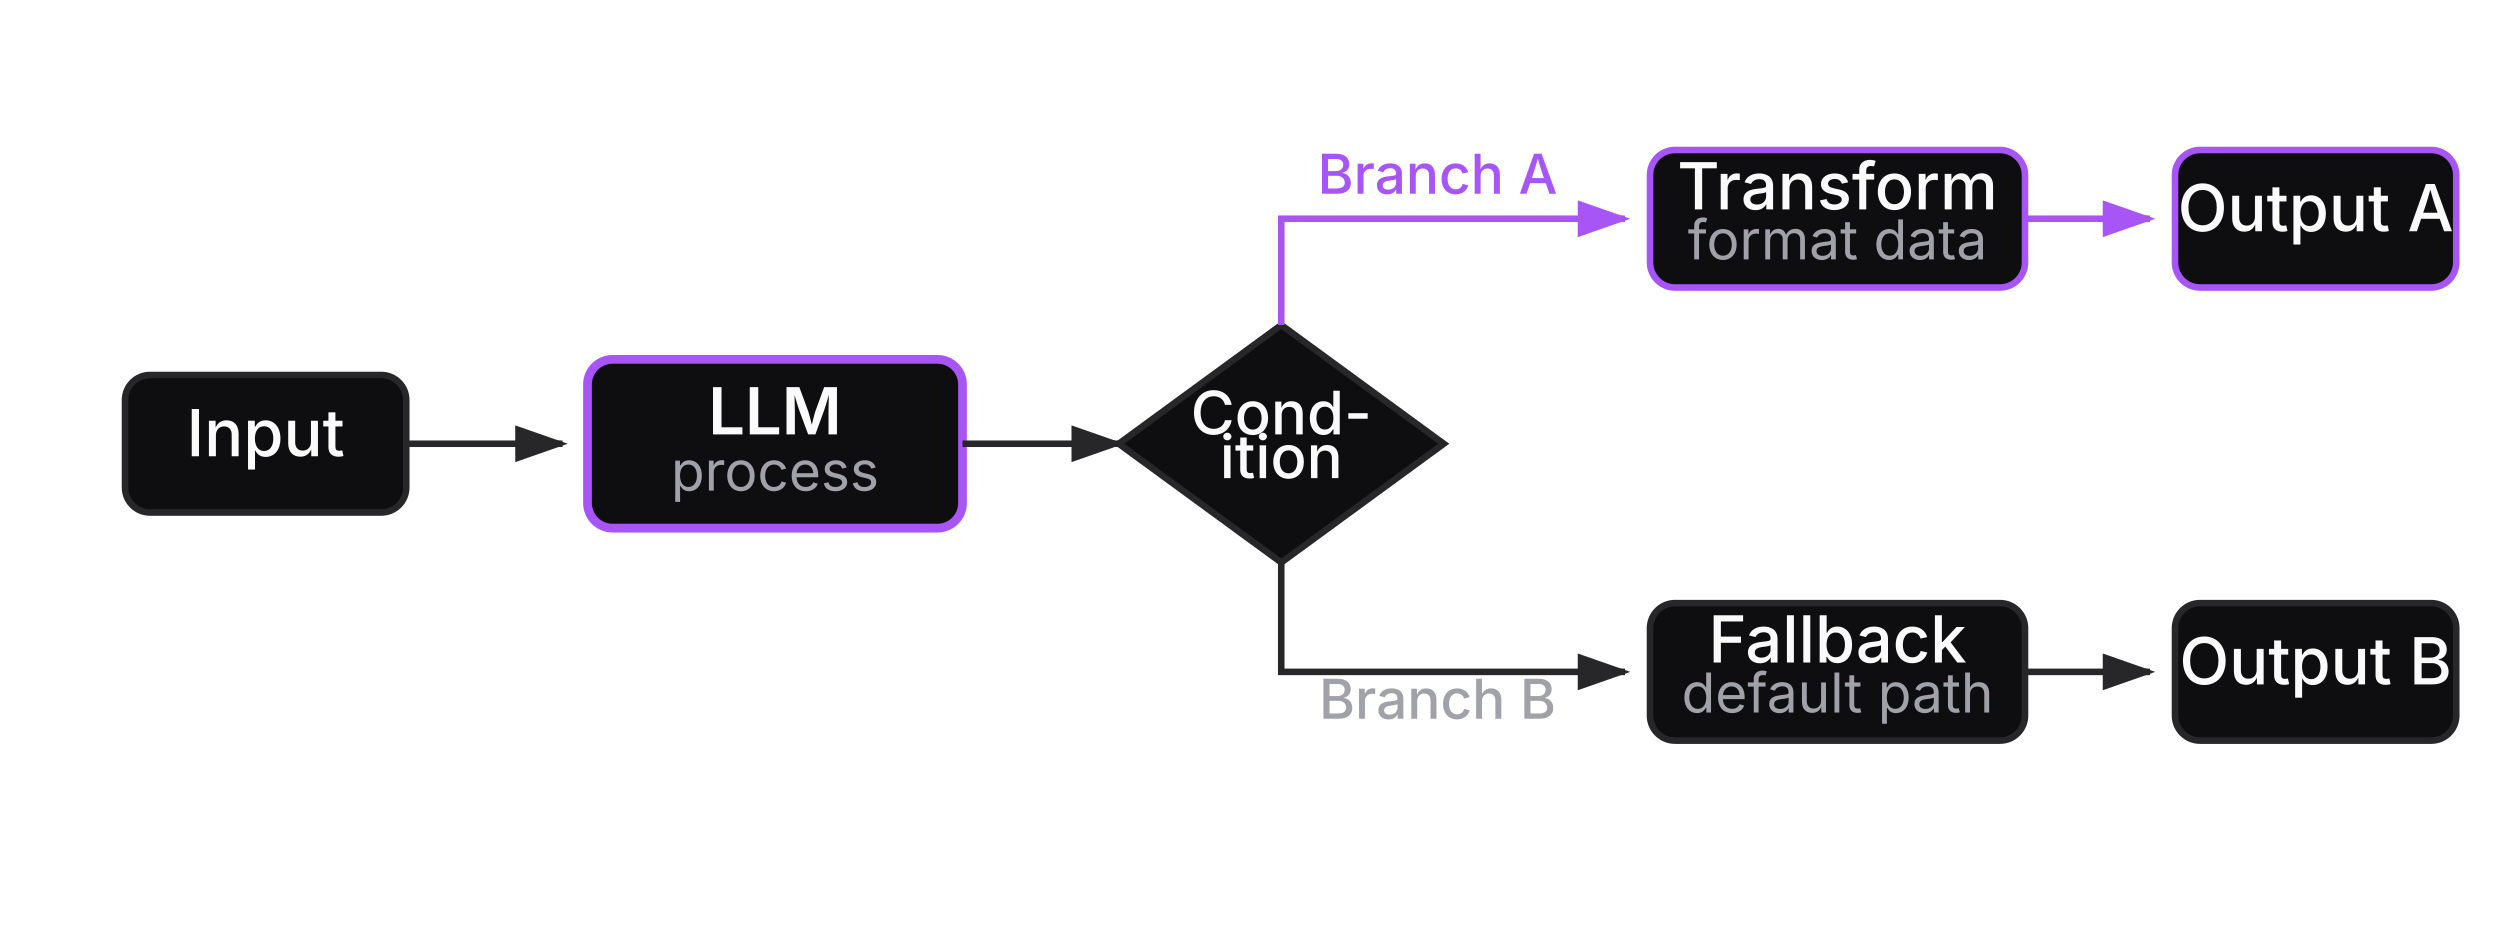
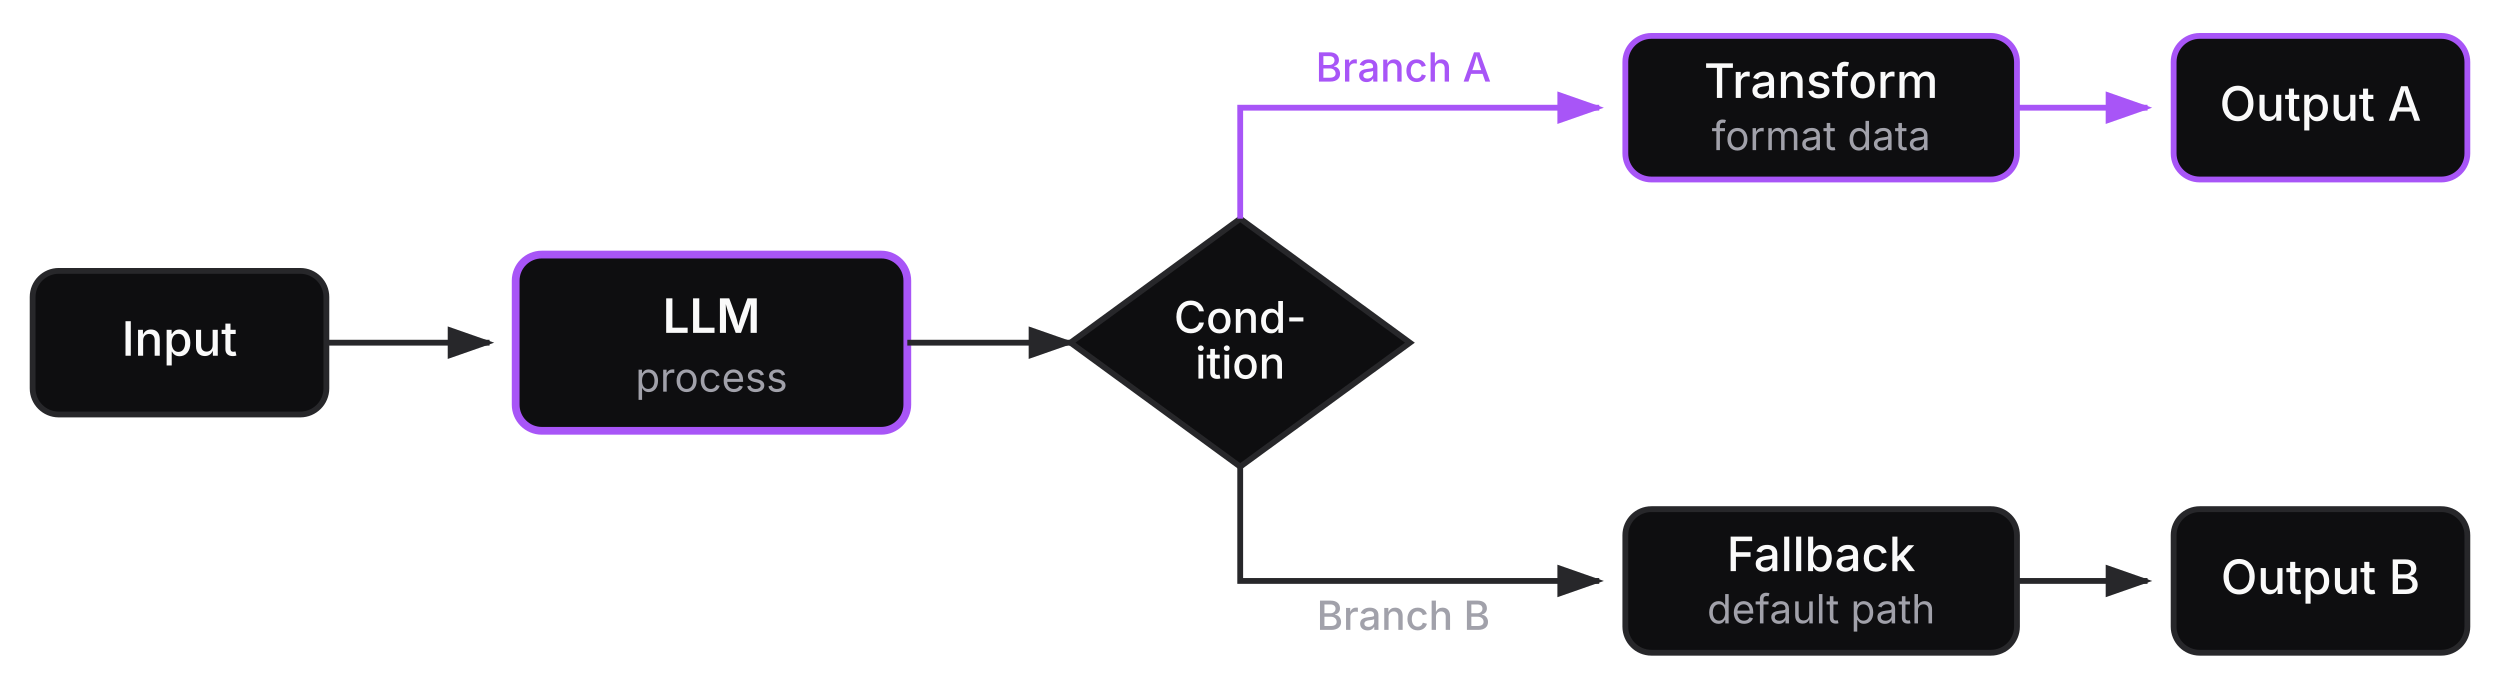
- <svg xmlns="http://www.w3.org/2000/svg" id="workflow-execution" viewBox="0 0 800 300" width="800" height="300" font-family="Inter, system-ui, -apple-system, 'Segoe UI', Roboto, sans-serif">
+ <svg xmlns="http://www.w3.org/2000/svg" id="workflow-execution" viewBox="30 37 766 210" width="766" height="210" font-family="Inter, system-ui, -apple-system, 'Segoe UI', Roboto, sans-serif">
  <defs>
    <marker id="arrow-wf" viewBox="0 0 10 7" refX="9" refY="3.5" markerWidth="8" markerHeight="6" orient="auto-start-reverse">
      <polygon points="0 0, 10 3.5, 0 7" fill="#27272A" />
    </marker>
    <marker id="arrow-brand-wf" viewBox="0 0 10 7" refX="9" refY="3.5" markerWidth="8" markerHeight="6" orient="auto-start-reverse">
      <polygon points="0 0, 10 3.5, 0 7" fill="#A855F7" />
    </marker>
  </defs>
-   <rect x="40" y="120" width="90" height="44" rx="8" fill="#0E0E10" stroke="#27272A" stroke-width="2.1" />
-   <text x="85" y="146" text-anchor="middle" fill="#FAFAFA" font-size="20.8" font-weight="500">Input</text>
-   <line x1="130" y1="142" x2="180" y2="142" stroke="#27272A" stroke-width="2.1" marker-end="url(#arrow-wf)" />
-   <rect x="188" y="115" width="120" height="54" rx="8" fill="#0E0E10" stroke="#A855F7" stroke-width="2.8" />
-   <text x="248" y="139" text-anchor="middle" fill="#FAFAFA" font-size="20.8" font-weight="600">LLM</text>
-   <text x="248" y="157" text-anchor="middle" fill="#A1A1AA" font-size="17.6">process</text>
-   <line x1="308" y1="142" x2="358" y2="142" stroke="#27272A" stroke-width="2.1" marker-end="url(#arrow-wf)" />
-   <polygon points="410,104 462,142 410,180 358,142" fill="#0E0E10" stroke="#27272A" stroke-width="2.1" />
-   <text x="410" y="139" text-anchor="middle" fill="#FAFAFA" font-size="19.2" font-weight="500">Cond-</text>
-   <text x="410" y="153" text-anchor="middle" fill="#FAFAFA" font-size="19.2" font-weight="500">ition</text>
-   <polyline points="410,104 410,70 520,70" fill="none" stroke="#A855F7" stroke-width="2.1" marker-end="url(#arrow-brand-wf)" />
-   <text x="460" y="62" text-anchor="middle" fill="#A855F7" font-size="17.6" font-weight="500">Branch A</text>
-   <rect x="528" y="48" width="120" height="44" rx="8" fill="#0E0E10" stroke="#A855F7" stroke-width="2.1" />
-   <text x="588" y="67" text-anchor="middle" fill="#FAFAFA" font-size="20.8" font-weight="500">Transform</text>
-   <text x="588" y="83" text-anchor="middle" fill="#A1A1AA" font-size="17.6">format data</text>
-   <line x1="648" y1="70" x2="688" y2="70" stroke="#A855F7" stroke-width="2.1" marker-end="url(#arrow-brand-wf)" />
-   <rect x="696" y="48" width="90" height="44" rx="8" fill="#0E0E10" stroke="#A855F7" stroke-width="2.1" />
-   <text x="741" y="74" text-anchor="middle" fill="#FAFAFA" font-size="20.8" font-weight="500">Output A</text>
-   <polyline points="410,180 410,215 520,215" fill="none" stroke="#27272A" stroke-width="2.1" marker-end="url(#arrow-wf)" />
-   <text x="460" y="230" text-anchor="middle" fill="#A1A1AA" font-size="17.6" font-weight="500">Branch B</text>
-   <rect x="528" y="193" width="120" height="44" rx="8" fill="#0E0E10" stroke="#27272A" stroke-width="2.1" />
-   <text x="588" y="212" text-anchor="middle" fill="#FAFAFA" font-size="20.8" font-weight="500">Fallback</text>
-   <text x="588" y="228" text-anchor="middle" fill="#A1A1AA" font-size="17.6">default path</text>
-   <line x1="648" y1="215" x2="688" y2="215" stroke="#27272A" stroke-width="2.1" marker-end="url(#arrow-wf)" />
-   <rect x="696" y="193" width="90" height="44" rx="8" fill="#0E0E10" stroke="#27272A" stroke-width="2.1" />
-   <text x="741" y="219" text-anchor="middle" fill="#FAFAFA" font-size="20.8" font-weight="500">Output B</text>
+   <rect x="40" y="120" width="90" height="44" rx="8" fill="#0E0E10" stroke="#27272A" stroke-width="1.78" />
+   <text x="85" y="146" text-anchor="middle" fill="#FAFAFA" font-size="14.56" font-weight="500">Input</text>
+   <line x1="130" y1="142" x2="180" y2="142" stroke="#27272A" stroke-width="1.78" marker-end="url(#arrow-wf)" />
+   <rect x="188" y="115" width="120" height="54" rx="8" fill="#0E0E10" stroke="#A855F7" stroke-width="2.38" />
+   <text x="248" y="139" text-anchor="middle" fill="#FAFAFA" font-size="14.56" font-weight="600">LLM</text>
+   <text x="248" y="157" text-anchor="middle" fill="#A1A1AA" font-size="12.32">process</text>
+   <line x1="308" y1="142" x2="358" y2="142" stroke="#27272A" stroke-width="1.78" marker-end="url(#arrow-wf)" />
+   <polygon points="410,104 462,142 410,180 358,142" fill="#0E0E10" stroke="#27272A" stroke-width="1.78" />
+   <text x="410" y="139" text-anchor="middle" fill="#FAFAFA" font-size="13.44" font-weight="500">Cond-</text>
+   <text x="410" y="153" text-anchor="middle" fill="#FAFAFA" font-size="13.44" font-weight="500">ition</text>
+   <polyline points="410,104 410,70 520,70" fill="none" stroke="#A855F7" stroke-width="1.78" marker-end="url(#arrow-brand-wf)" />
+   <text x="460" y="62" text-anchor="middle" fill="#A855F7" font-size="12.32" font-weight="500">Branch A</text>
+   <rect x="528" y="48" width="120" height="44" rx="8" fill="#0E0E10" stroke="#A855F7" stroke-width="1.78" />
+   <text x="588" y="67" text-anchor="middle" fill="#FAFAFA" font-size="14.56" font-weight="500">Transform</text>
+   <text x="588" y="83" text-anchor="middle" fill="#A1A1AA" font-size="12.32">format data</text>
+   <line x1="648" y1="70" x2="688" y2="70" stroke="#A855F7" stroke-width="1.78" marker-end="url(#arrow-brand-wf)" />
+   <rect x="696" y="48" width="90" height="44" rx="8" fill="#0E0E10" stroke="#A855F7" stroke-width="1.78" />
+   <text x="741" y="74" text-anchor="middle" fill="#FAFAFA" font-size="14.56" font-weight="500">Output A</text>
+   <polyline points="410,180 410,215 520,215" fill="none" stroke="#27272A" stroke-width="1.78" marker-end="url(#arrow-wf)" />
+   <text x="460" y="230" text-anchor="middle" fill="#A1A1AA" font-size="12.32" font-weight="500">Branch B</text>
+   <rect x="528" y="193" width="120" height="44" rx="8" fill="#0E0E10" stroke="#27272A" stroke-width="1.78" />
+   <text x="588" y="212" text-anchor="middle" fill="#FAFAFA" font-size="14.56" font-weight="500">Fallback</text>
+   <text x="588" y="228" text-anchor="middle" fill="#A1A1AA" font-size="12.32">default path</text>
+   <line x1="648" y1="215" x2="688" y2="215" stroke="#27272A" stroke-width="1.78" marker-end="url(#arrow-wf)" />
+   <rect x="696" y="193" width="90" height="44" rx="8" fill="#0E0E10" stroke="#27272A" stroke-width="1.78" />
+   <text x="741" y="219" text-anchor="middle" fill="#FAFAFA" font-size="14.56" font-weight="500">Output B</text>
</svg>
